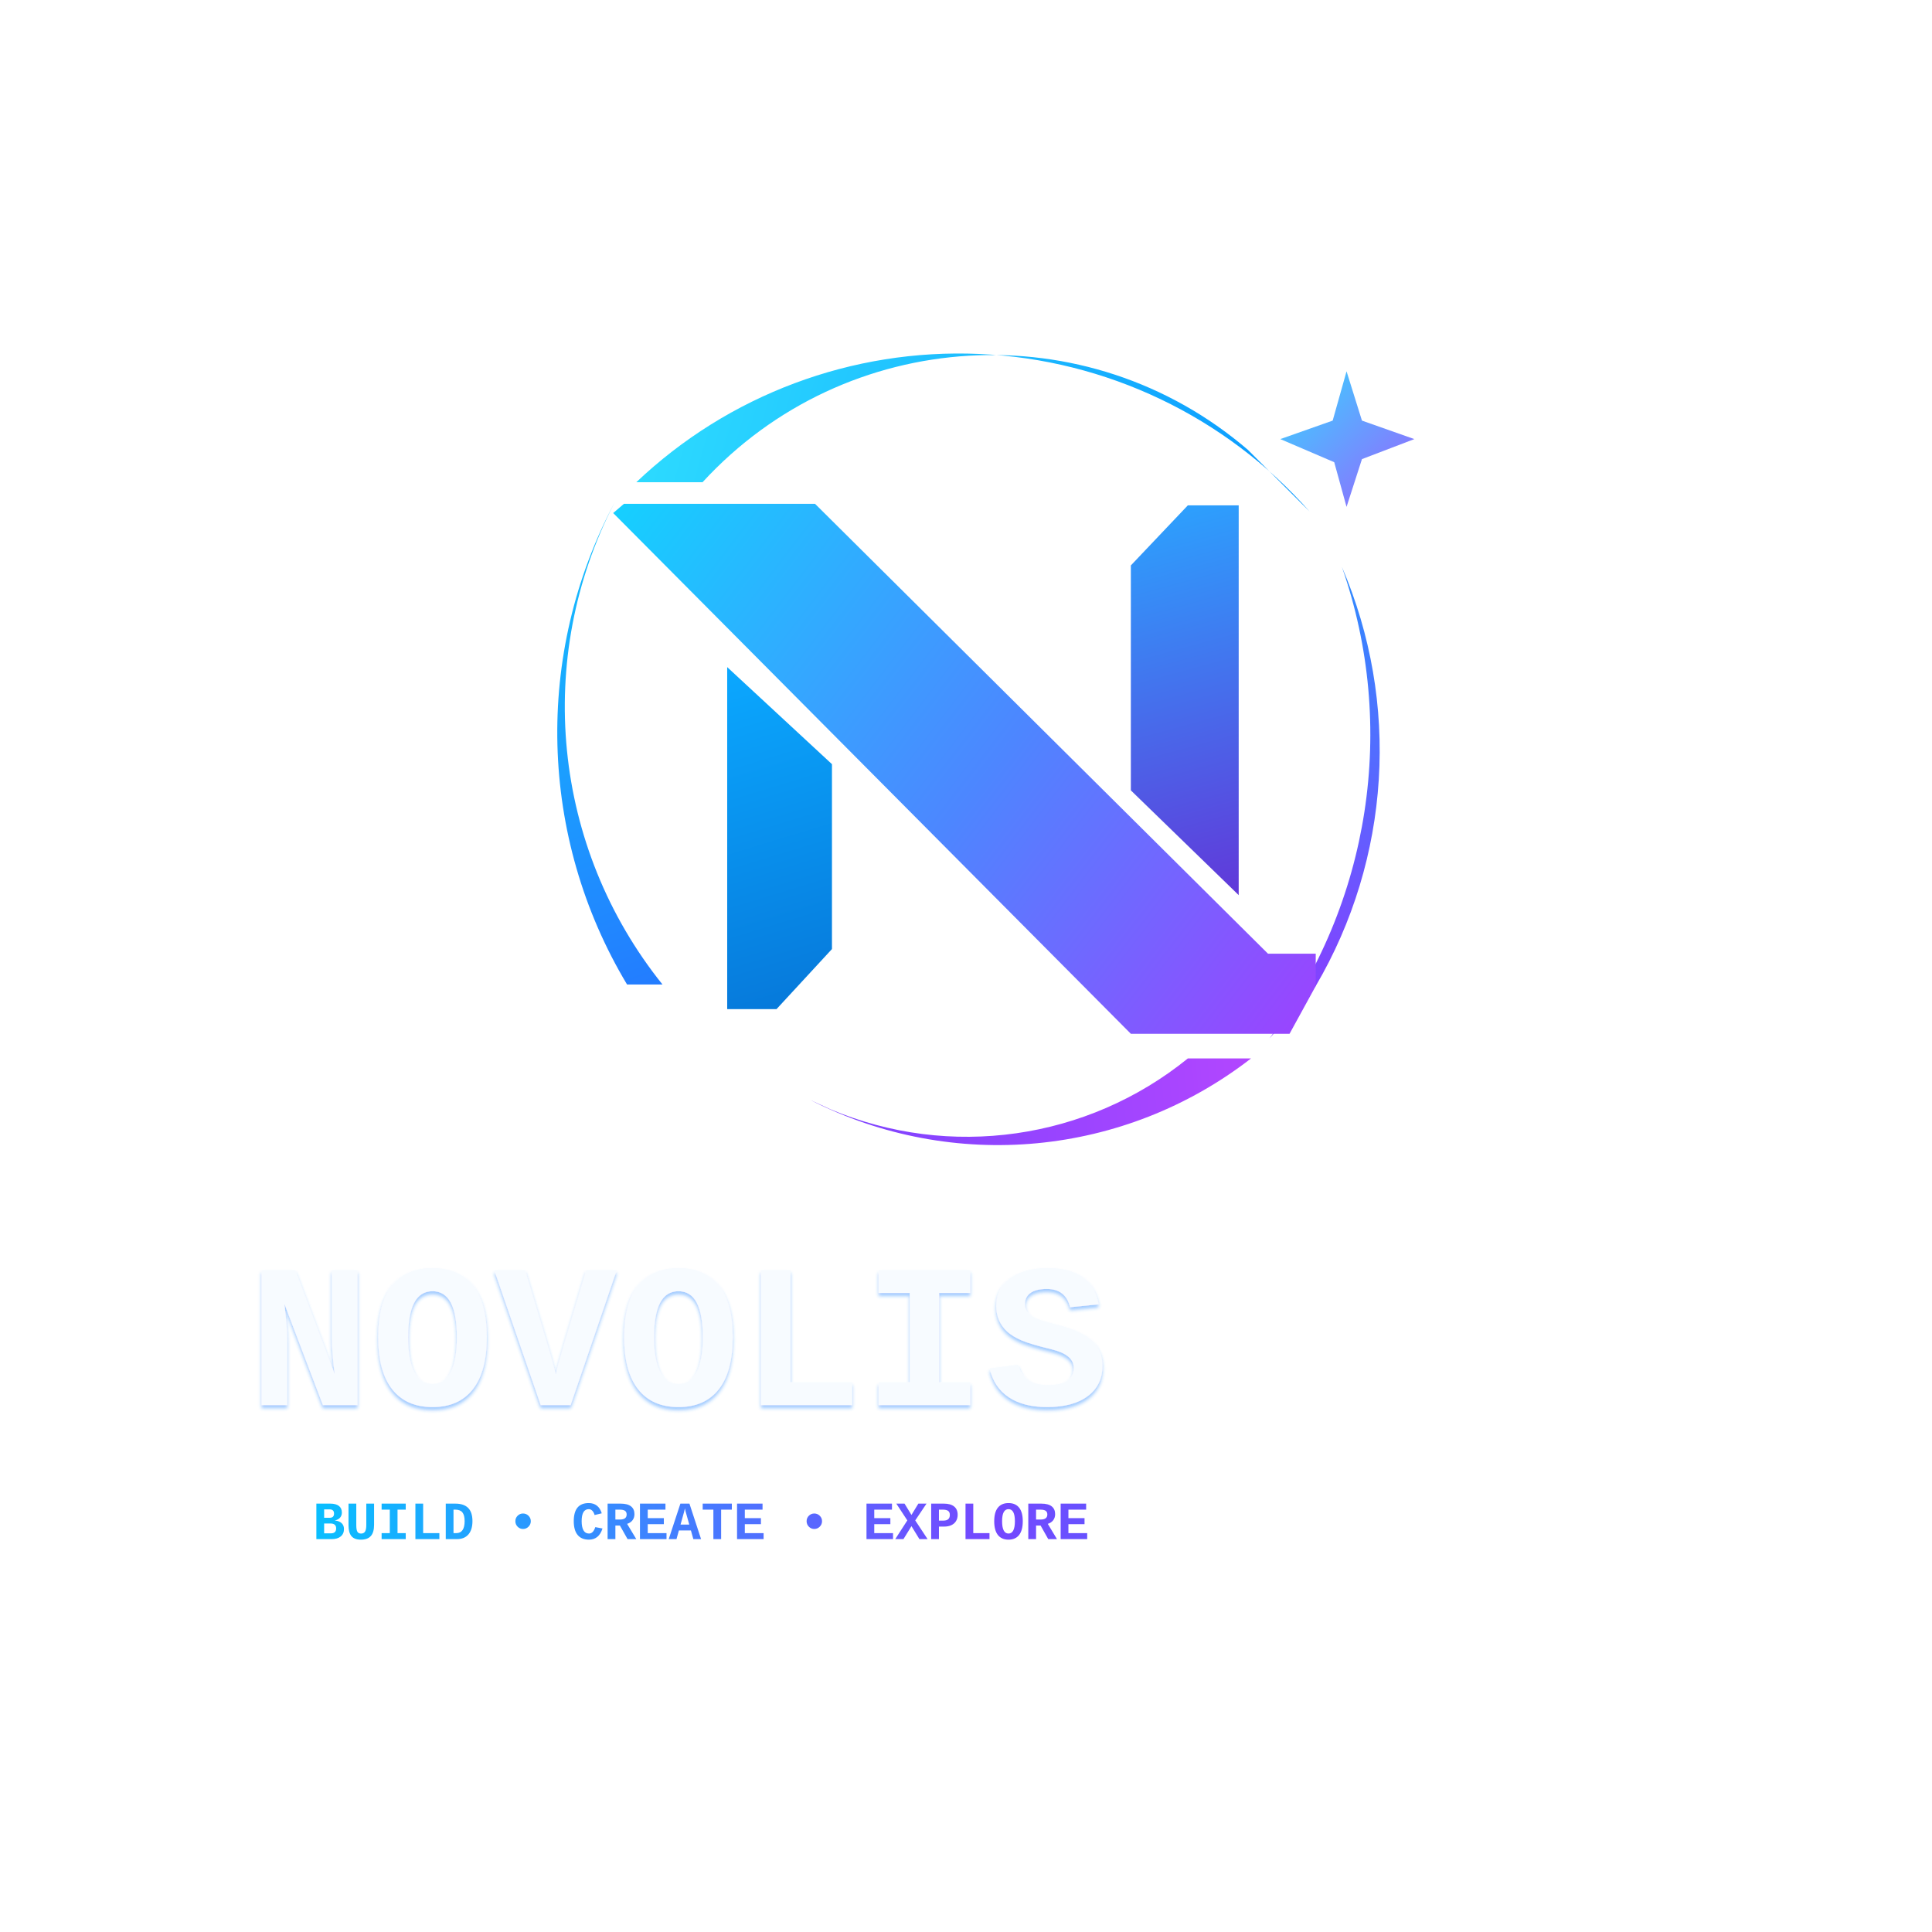
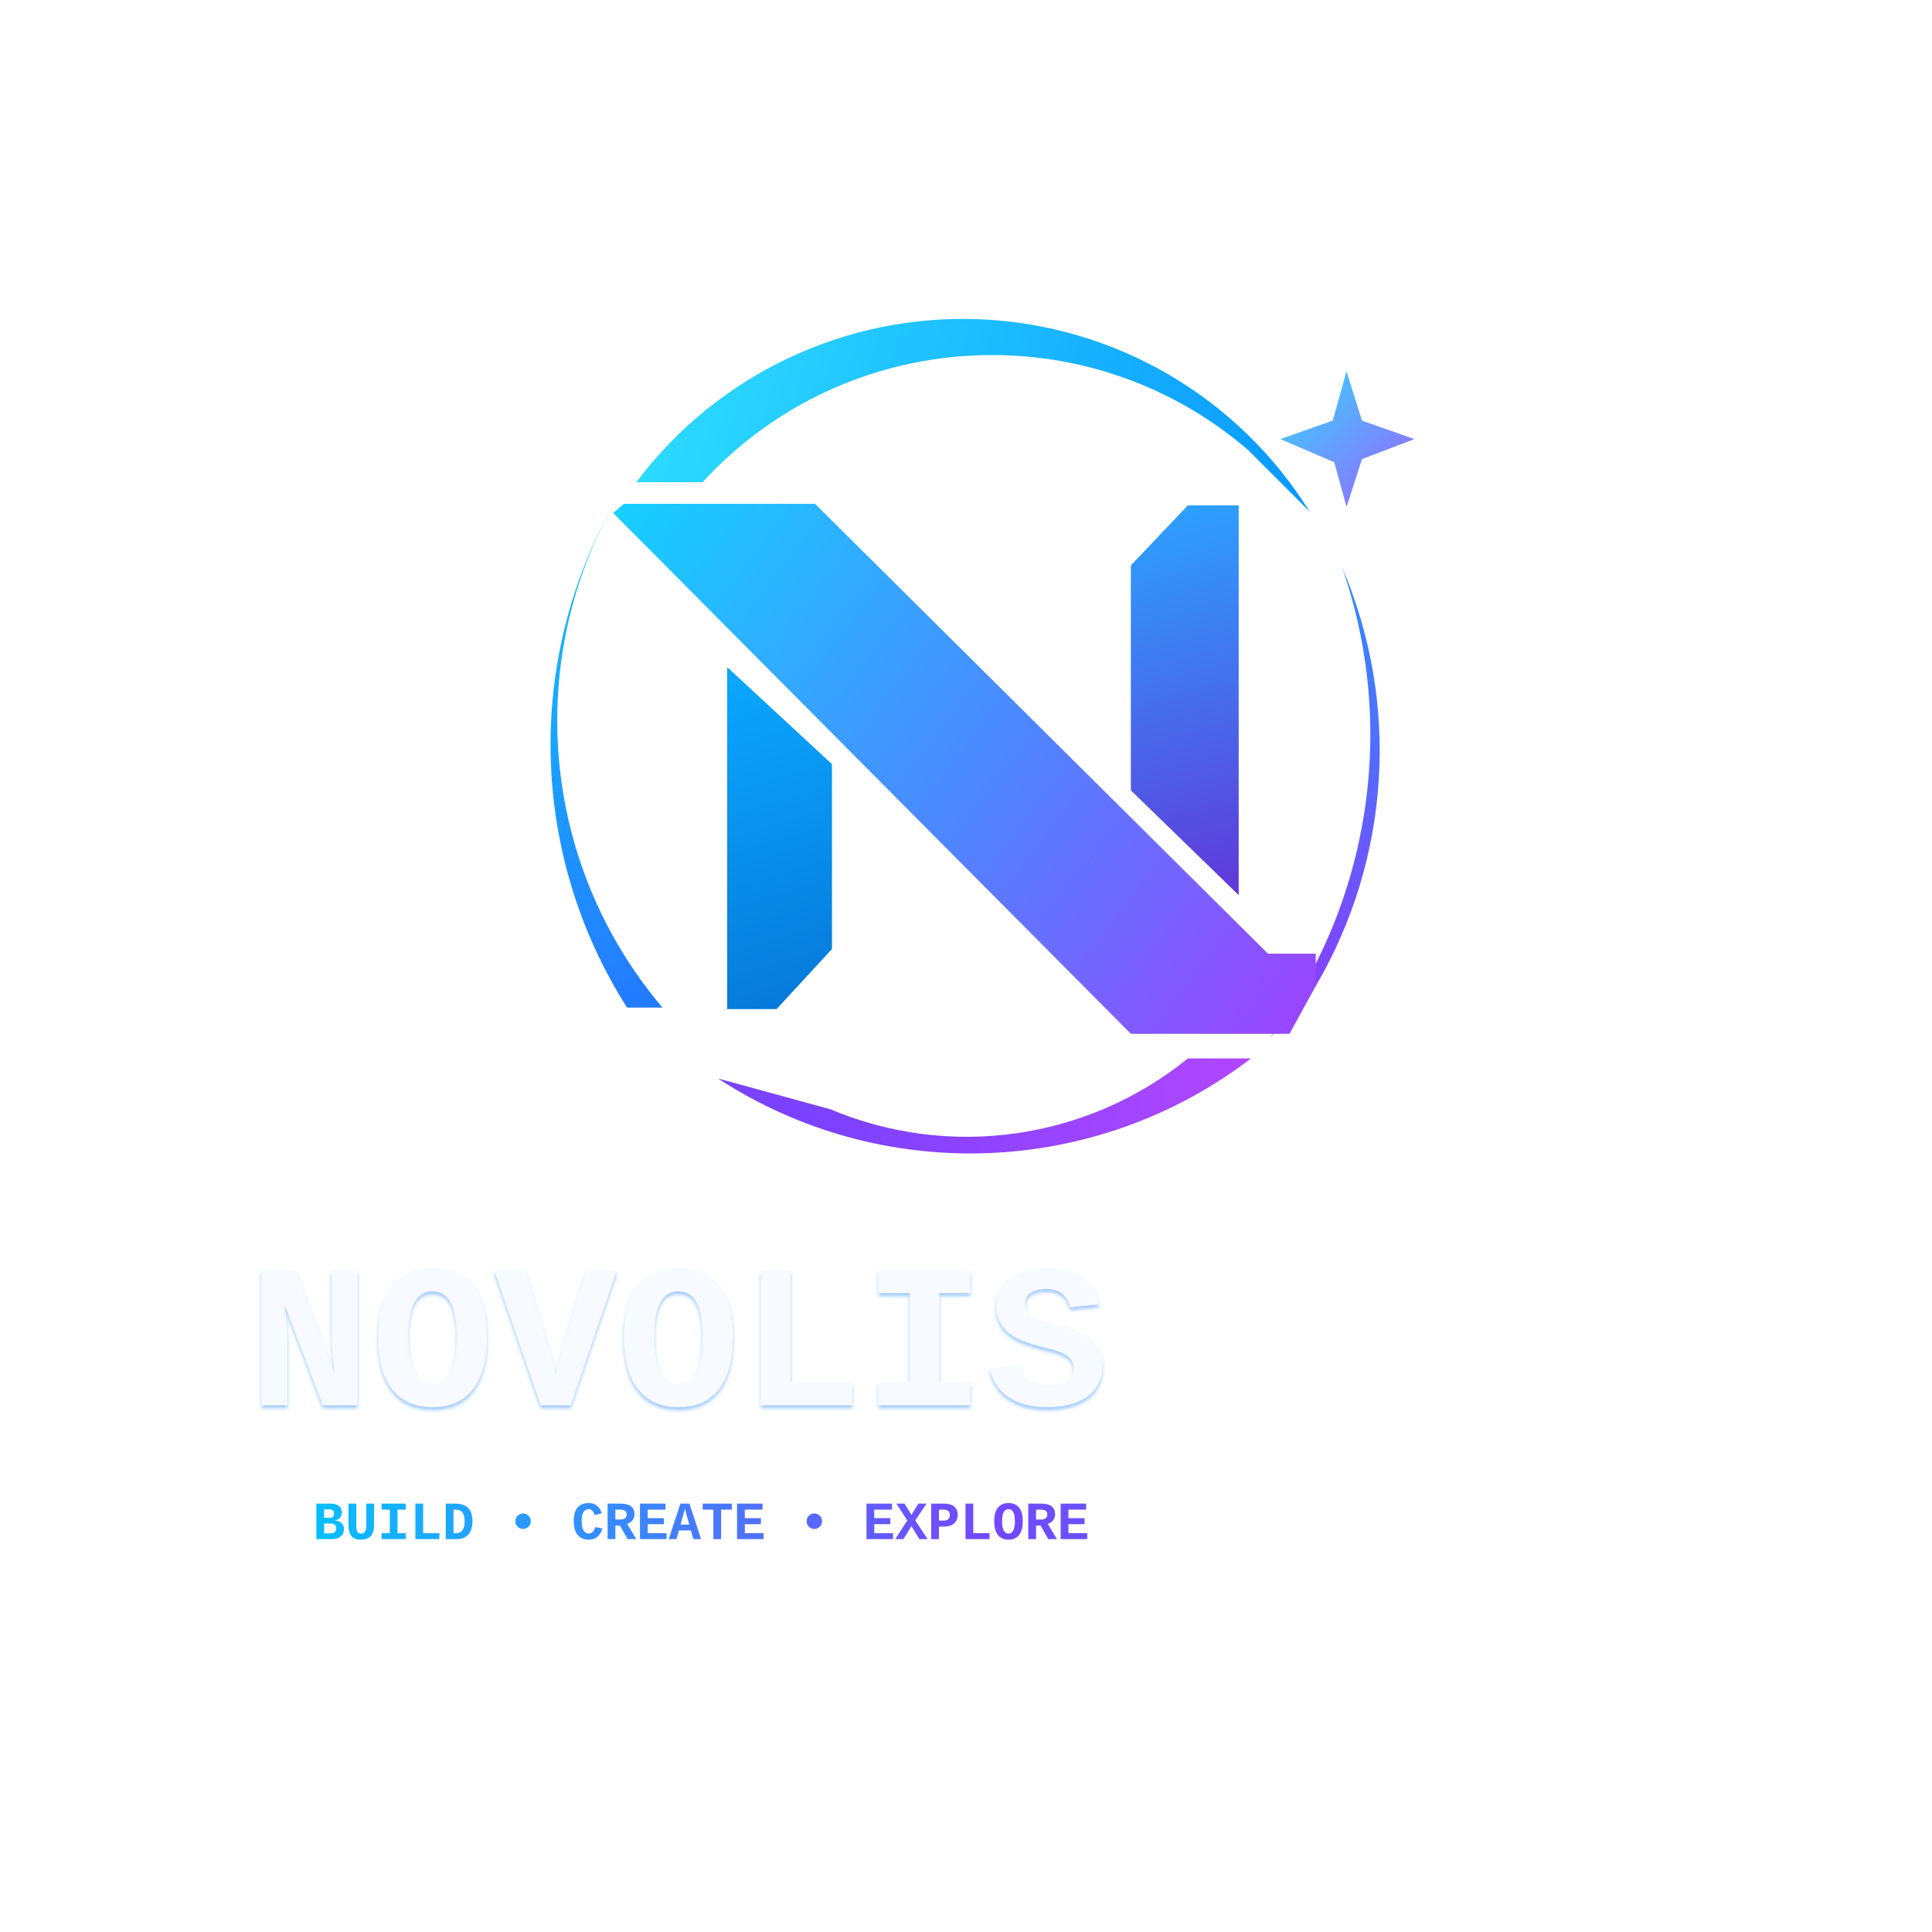
<svg xmlns="http://www.w3.org/2000/svg" viewBox="0 0 1254 1254" width="1254" height="1254" role="img" aria-label="Novolis">
  <defs>
    <linearGradient id="mark-cyan" x1="412" y1="206" x2="850" y2="332" gradientUnits="userSpaceOnUse">
      <stop offset="0" stop-color="#2fdfff" />
      <stop offset="1" stop-color="#0997ff" />
    </linearGradient>
    <linearGradient id="mark-left" x1="314" y1="326" x2="430" y2="639" gradientUnits="userSpaceOnUse">
      <stop offset="0" stop-color="#12c7ff" />
      <stop offset="1" stop-color="#237cff" />
    </linearGradient>
    <linearGradient id="mark-right" x1="871" y1="368" x2="824" y2="674" gradientUnits="userSpaceOnUse">
      <stop offset="0" stop-color="#2f8cff" />
      <stop offset="1" stop-color="#8f37ff" />
    </linearGradient>
    <linearGradient id="mark-lower" x1="526" y1="714" x2="812" y2="687" gradientUnits="userSpaceOnUse">
      <stop offset="0" stop-color="#7a42ff" />
      <stop offset="1" stop-color="#b246ff" />
    </linearGradient>
    <linearGradient id="mark-diagonal" x1="405" y1="327" x2="854" y2="671" gradientUnits="userSpaceOnUse">
      <stop offset="0" stop-color="#16cfff" />
      <stop offset="0.52" stop-color="#4d86ff" />
      <stop offset="1" stop-color="#9c42ff" />
    </linearGradient>
    <linearGradient id="mark-left-stem" x1="472" y1="433" x2="540" y2="656" gradientUnits="userSpaceOnUse">
      <stop offset="0" stop-color="#0ba8ff" />
      <stop offset="1" stop-color="#0677d9" />
    </linearGradient>
    <linearGradient id="mark-right-stem" x1="734" y1="325" x2="804" y2="581" gradientUnits="userSpaceOnUse">
      <stop offset="0" stop-color="#2aa5ff" />
      <stop offset="1" stop-color="#6138d9" />
    </linearGradient>
    <linearGradient id="star-gradient" x1="831" y1="241" x2="918" y2="329" gradientUnits="userSpaceOnUse">
      <stop offset="0" stop-color="#35d8ff" />
      <stop offset="1" stop-color="#9b60ff" />
    </linearGradient>
    <linearGradient id="tagline-gradient" x1="203" y1="967" x2="1051" y2="999" gradientUnits="userSpaceOnUse">
      <stop offset="0" stop-color="#08bfff" />
      <stop offset="0.52" stop-color="#7547ff" />
      <stop offset="1" stop-color="#1a8dff" />
    </linearGradient>
    <filter id="wordmark-glow" x="-5%" y="-20%" width="110%" height="150%">
      <feDropShadow dx="0" dy="2" stdDeviation="1.2" flood-color="#2f8cff" flood-opacity="0.45" />
    </filter>
  </defs>
  <g id="vector-mark" data-alpha-threshold="16">
-     <path id="shape-swirl-upper" data-kind="arc-sector" data-label="swirl_upper" fill="url(#mark-cyan)" d="M413 313 H456 A255 255 0 0 1 810 292 L850 332 A304 304 0 0 0 413 313 Z" />
-     <path id="shape-swirl-left" data-kind="arc-sector" data-label="swirl_left" fill="url(#mark-left)" d="M399 326 A288 288 0 0 0 430 639 L407 639 A318 318 0 0 1 399 326 Z" />
+     <path id="shape-swirl-upper" data-kind="arc-sector" data-label="swirl_upper" fill="url(#mark-cyan)" d="M413 313 H456 A255 255 0 0 1 810 292 L850 332 A265 265 0 0 0 413 313 Z" />
+     <path id="shape-swirl-left" data-kind="arc-sector" data-label="swirl_left" fill="url(#mark-left)" d="M399 326 A288 288 0 0 0 430 654 L407 654 A318 318 0 0 1 399 326 Z" />
    <path id="shape-swirl-right" data-kind="arc-sector" data-label="swirl_right" fill="url(#mark-right)" d="M871 368 A302 302 0 0 1 854 640 L824 674 A330 330 0 0 0 871 368 Z" />
-     <path id="shape-swirl-lower" data-kind="arc-sector" data-label="swirl_lower" fill="url(#mark-lower)" d="M526 714 A268 268 0 0 0 812 687 L771 687 A228 228 0 0 1 539 720 Z" />
+     <path id="shape-swirl-lower" data-kind="arc-sector" data-label="swirl_lower" fill="url(#mark-lower)" d="M466 700 A300 300 0 0 0 812 687 L771 687 A228 228 0 0 1 539 720 Z" />
    <path id="shape-diagonal" data-kind="straight" data-label="n_diagonal" fill="url(#mark-diagonal)" d="M405 327 H529 L823 619 H854 V640 L837 671 H734 L398 333 Z" />
    <path id="shape-left-stem" data-kind="straight" data-label="n_left_stem" fill="url(#mark-left-stem)" d="M472 433 L540 496 V616 L504 655 H472 Z" />
    <path id="shape-right-stem" data-kind="straight" data-label="n_right_stem" fill="url(#mark-right-stem)" d="M734 367 L771 328 H804 V581 L734 513 Z" />
    <path id="shape-star" data-kind="straight" data-label="star" fill="url(#star-gradient)" d="M874 241 L884 273 L918 285 L884 298 L874 329 L866 300 L831 285 L865 273 Z" />
  </g>
  <g id="vector-wordmark" font-family="Consolas, 'Cascadia Mono', 'Courier New', monospace" text-anchor="start">
    <text x="161" y="912" font-size="133" font-weight="700" fill="#f7fbff" textLength="936" lengthAdjust="spacingAndGlyphs" filter="url(#wordmark-glow)">NOVOLIS</text>
    <text x="203" y="999" font-size="35" font-weight="700" fill="url(#tagline-gradient)" textLength="848" lengthAdjust="spacingAndGlyphs">BUILD • CREATE • EXPLORE</text>
  </g>
</svg>
